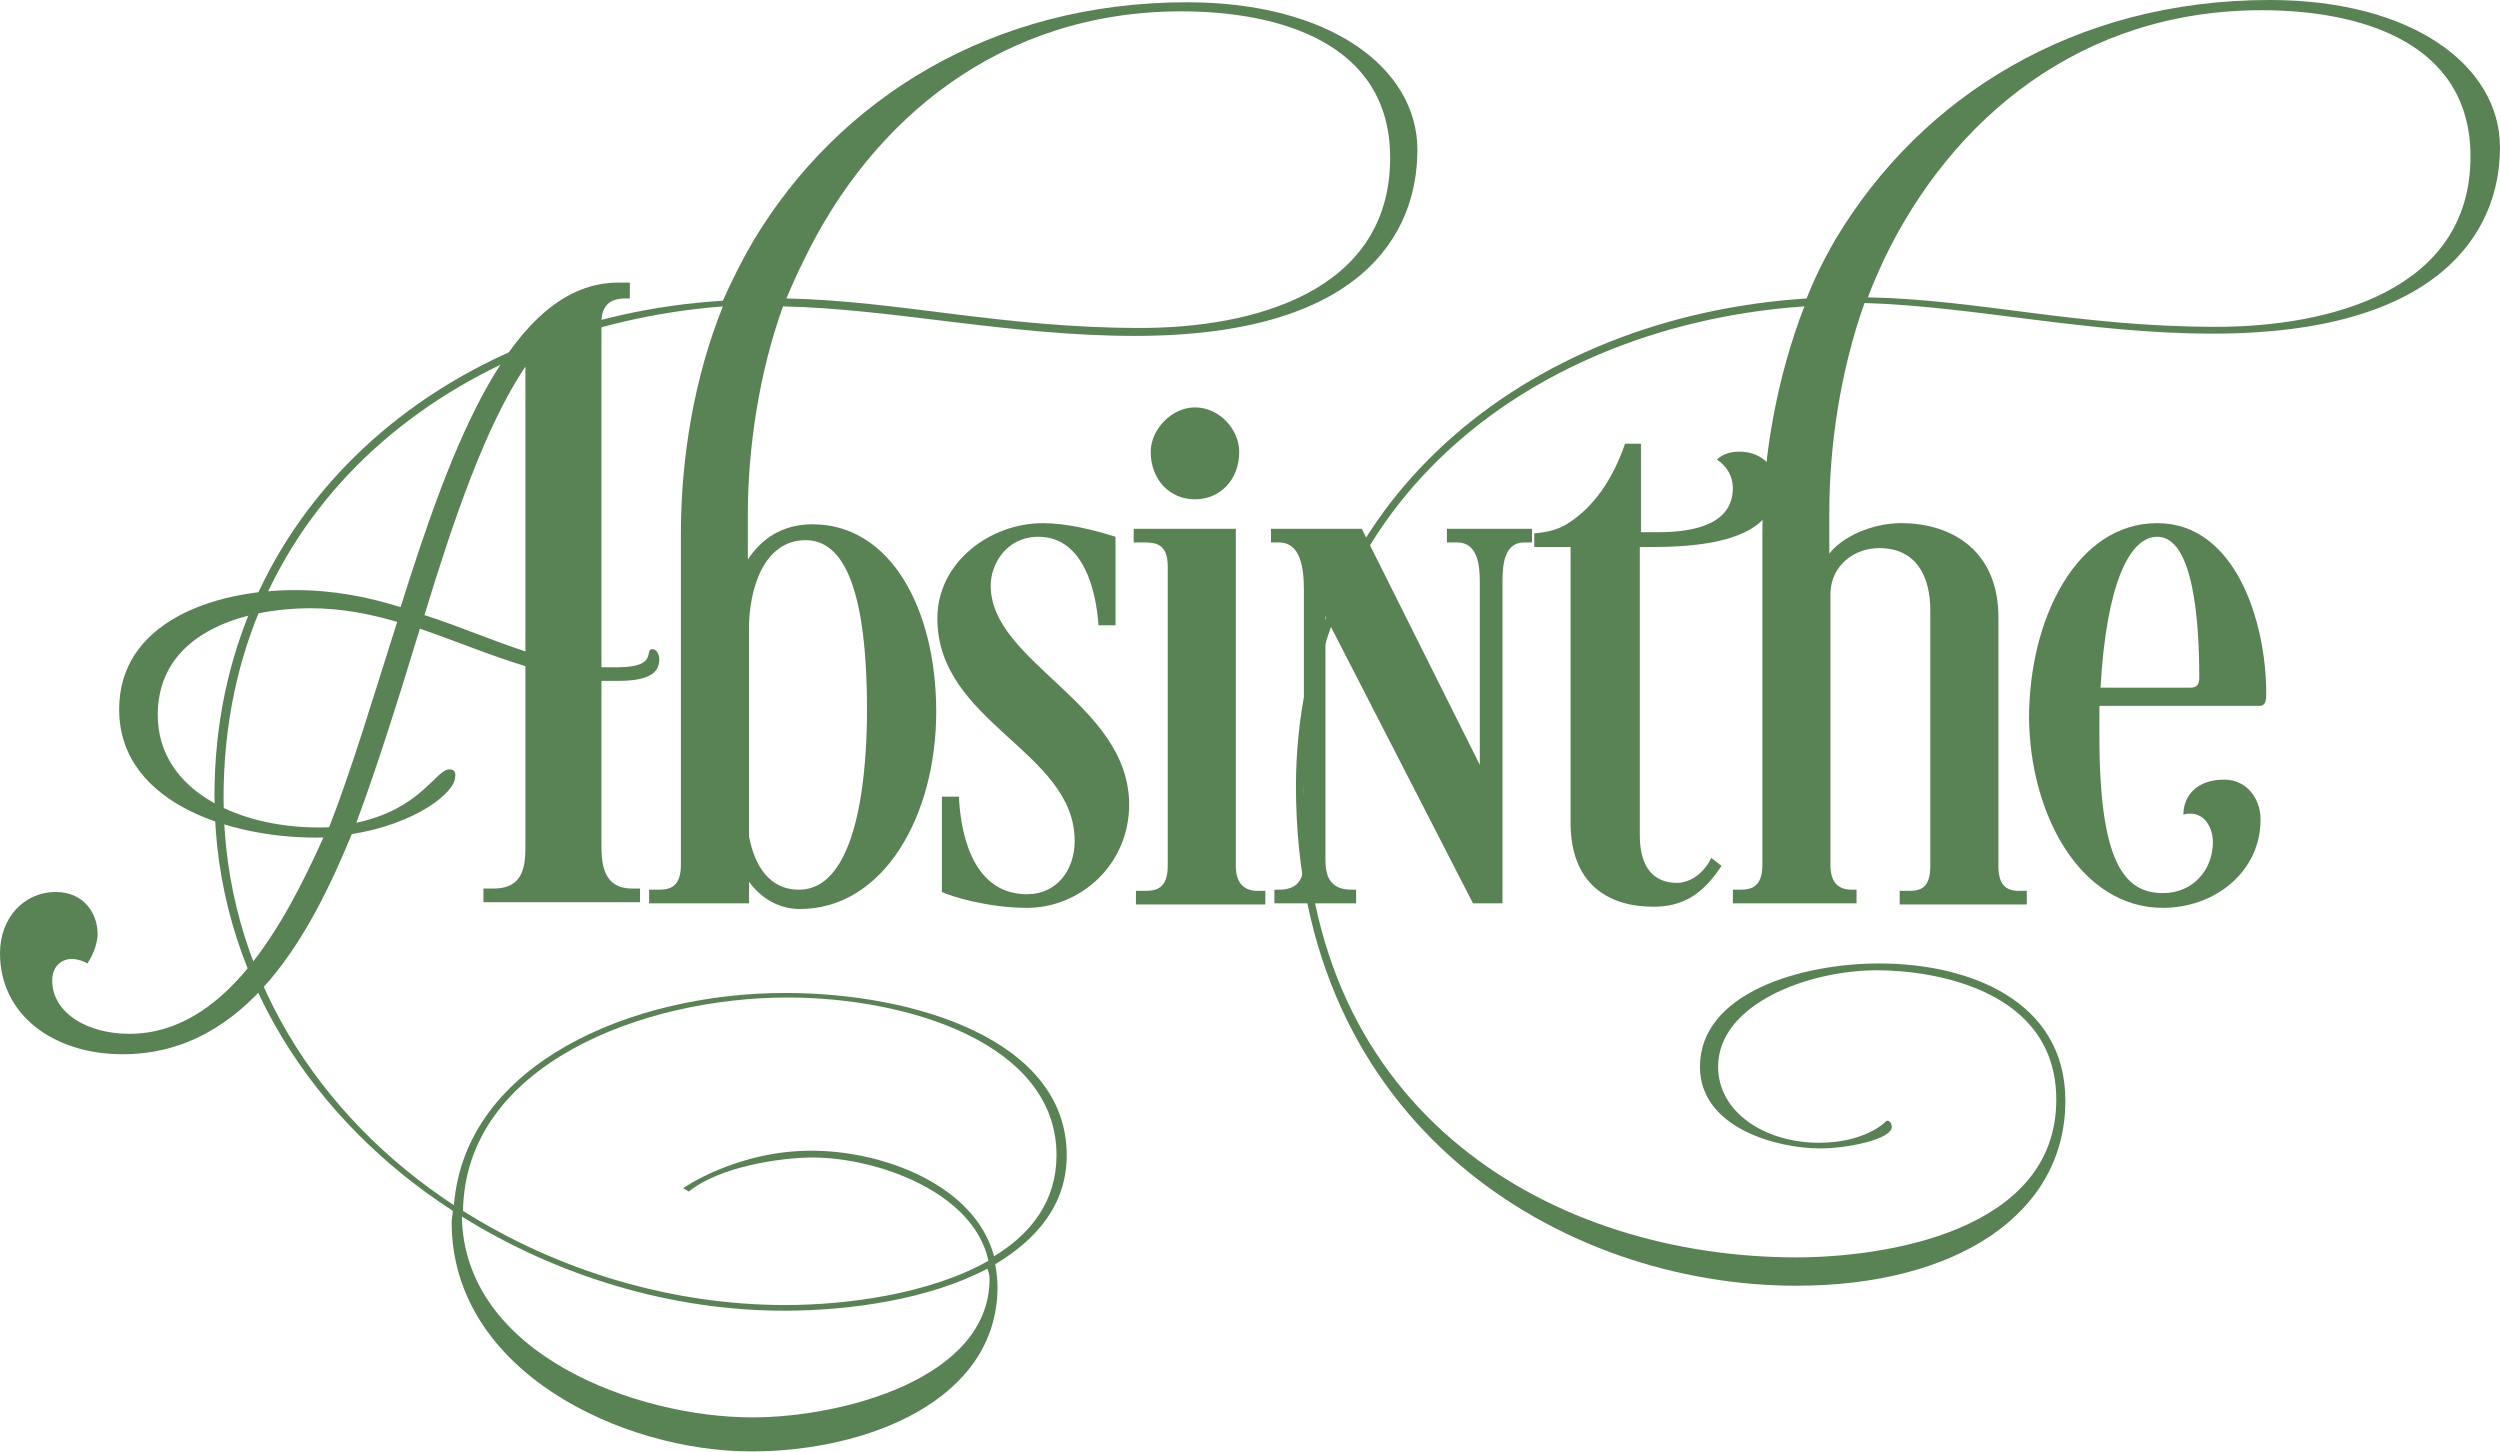
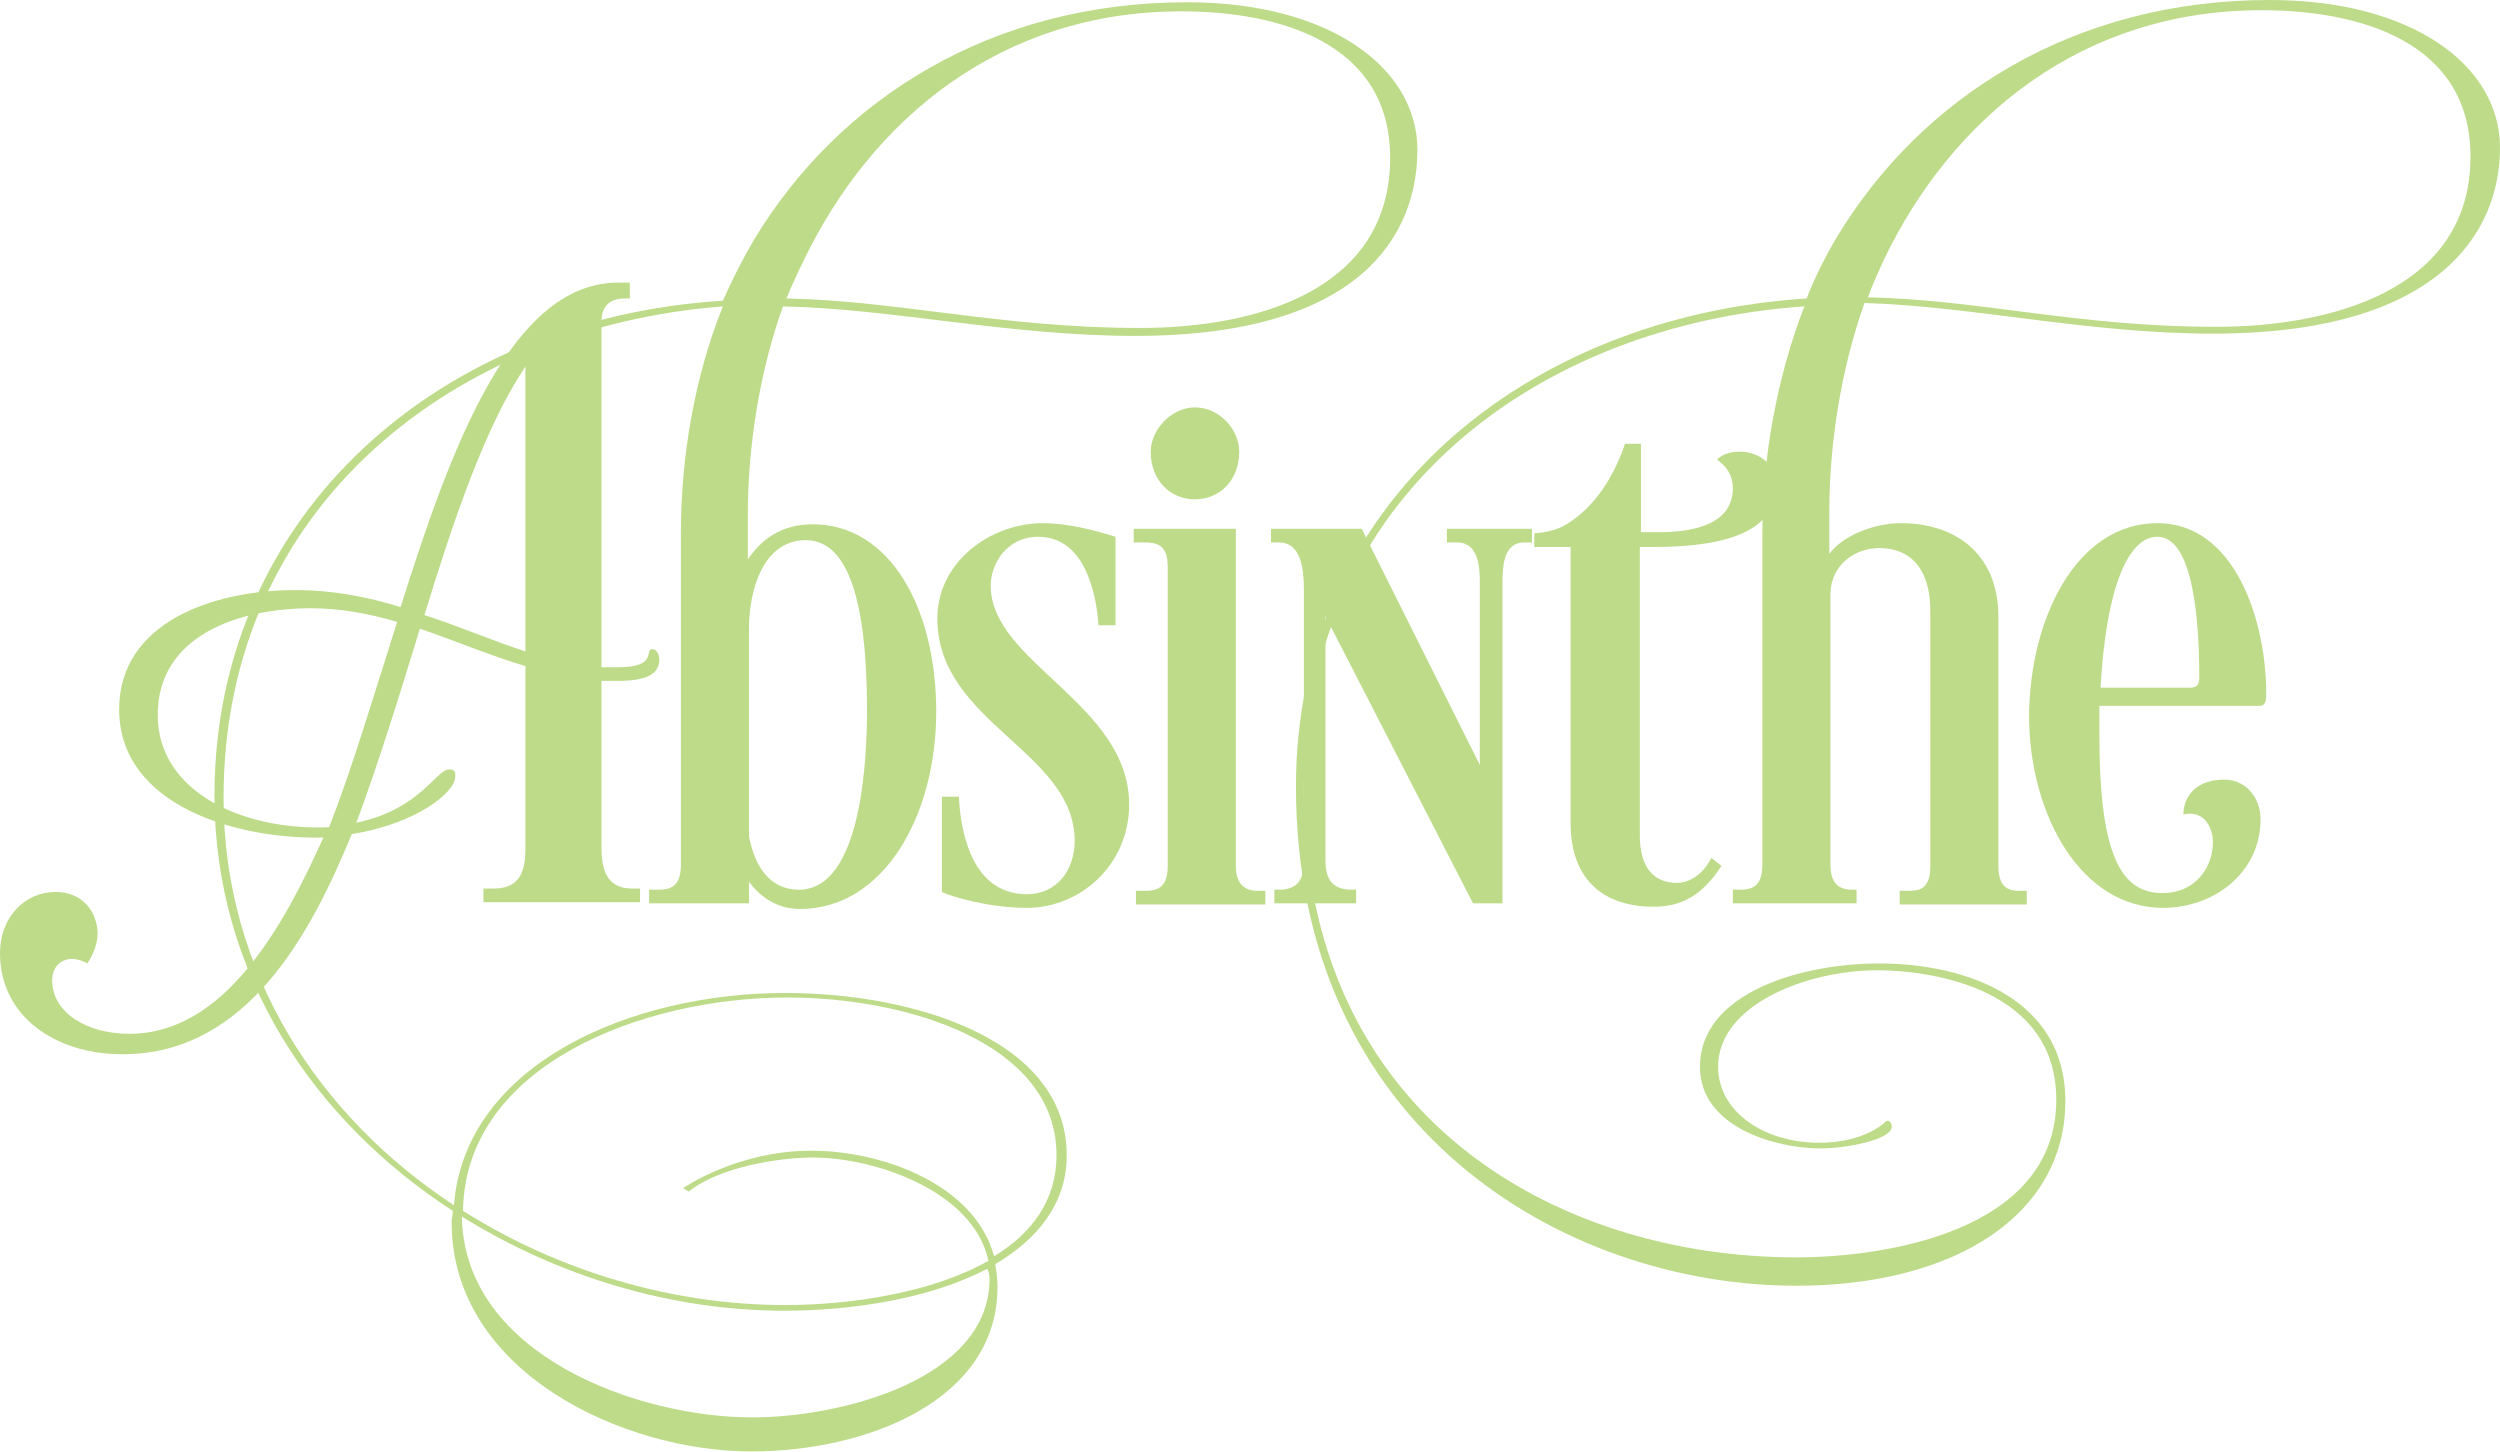
<svg xmlns="http://www.w3.org/2000/svg" version="1.1" id="Layer_1" x="0px" y="0px" viewBox="0 0 220.3 127.9" style="enable-background:new 0 0 220.3 127.9;" xml:space="preserve">
  <style type="text/css">
	.logo-fill{
- 		fill: #598255;
+ 		fill: #BEDB89;
	}
</style>
  <path class="logo-fill" d="M39.6,67.8c-1.2,0-2.5,3.5-8.2,4.7c1.9-5.1,3.8-11.2,5.6-17.1c3.2,1.1,6.3,2.4,9.3,3.3v15.8  c0,1.7-0.1,3.8-2.8,3.8h-0.9v1.2h13.8v-1.2h-0.7c-2.5,0-2.7-2.1-2.7-3.8V60h1.4c2.4,0,3.7-0.5,3.7-1.9c0-0.5-0.3-0.9-0.6-0.9  c-0.8,0,0.6,1.6-3.1,1.6H53V28.4c0-1.2,0.5-2.1,2.1-2.1h0.4v-1.4h-1c-9.4,0-14.7,14.3-19.2,28.6c-2.9-0.9-5.9-1.5-9.3-1.5  c-7.3,0-15.5,2.9-15.5,10.5c0,8.6,10.6,11.5,18,11.3c-3.5,7.8-8.7,17.3-17.1,17.3c-3.8,0-6.8-1.9-6.8-4.7c0-1.4,1-1.9,1.7-1.9  c0.5,0,1.1,0.2,1.4,0.4c0.6-0.9,0.9-1.9,0.9-2.6c0-1.8-1.2-3.7-3.7-3.7C2.2,78.6,0,80.8,0,84c0,5.5,4.8,8.9,10.8,8.9  c11.1,0,16.7-10.9,20.2-19.4c5.7-0.9,9.1-3.7,9.1-5C40.2,68,40,67.8,39.6,67.8z M13.9,63c0-7.1,7.3-9.4,13.5-9.4  c2.7,0,5.2,0.5,7.6,1.2c-2.1,6.6-4,13-6,18.1C21.4,73.2,13.9,69.8,13.9,63z M46.3,32.3v25.1c-2.8-0.9-5.8-2.2-8.9-3.2  C40,45.7,42.8,37.5,46.3,32.3z" />
  <path class="logo-fill" d="M60,47v29.2c0,2-1,2.2-2,2.2h-0.8v1.2H66v-1.9c1.7,2.3,3.8,2.4,4.5,2.4c7.3,0,12-8.1,12-17.4  c0-9-4-16.5-10.9-16.5c-2.7,0-4.5,1.3-5.7,3.1v-4c0-5.8,1-12.5,3.1-18.3c9.6,0.2,20,2.6,31,2.6c19.9,0,24.9-8.9,24.9-16.4  c0-7.2-7.7-13-20.3-13c-17.2,0-30.7,8.5-38.2,21c-1,1.7-1.9,3.5-2.7,5.3C39,28,18.9,45.1,18.9,70.1c0,15.8,8.8,28.7,21,36.6  c0,0.4-0.1,0.6-0.1,1c0,13.2,15.1,20.2,26.4,20.2c10.2,0,21.7-4.5,21.7-14.5c0-0.7-0.1-1.4-0.2-2c3.7-2.2,6.3-5.3,6.3-9.6  c0-10.2-13.5-14.3-24.8-14.3c-13.5,0-28.2,6.2-29.2,18.7c-11.9-7.8-20.3-20.5-20.3-35.9c0-25.9,20.6-41.5,44-43.3  C61.2,33.2,60,40.3,60,47z M70.8,23c6-12.5,17.4-22,33.3-22c8.5,0,18.4,2.7,18.4,12.9c0,11.9-12.2,15-22,15  c-12.2,0-21.3-2.4-31.2-2.6C69.8,25.1,70.3,24,70.8,23z M60.2,104.7l0.5,0.3c2.7-2.2,8.1-3,10.9-3c5.6,0,14.2,3,15.5,9.1  c-5.1,2.9-12.4,3.9-17.9,3.9c-10,0-20-3-28.4-8.3C41,93.8,56.7,87.9,69.4,87.9c10.5,0,23.7,4,23.7,13.9c0,4-2.2,6.9-5.5,8.9  c-1.7-6.3-9.8-9.3-16.1-9.3C64.9,101.4,60.2,104.7,60.2,104.7z M87.2,112.7c0,8.8-13,12.2-20.9,12.2c-10.1,0-25.4-5.5-25.6-17.7  c8.5,5.3,18.5,8.3,28.4,8.3c5.8,0,12.8-1,17.9-3.7C87.1,112,87.2,112.3,87.2,112.7z M71,47.6c2.9,0,5.4,3.2,5.4,15  c0,4-0.4,15.8-6,15.8c-2.6,0-3.9-2.1-4.4-4.7V55.4C66,51.9,67.3,47.6,71,47.6z" />
  <path class="logo-fill" d="M83,70.2v8.4c0.8,0.4,4.1,1.4,7.5,1.4c4.7,0,9-3.8,9-9.1c0-8.9-12.2-12.5-12.2-19.3c0-1.9,1.4-4.3,4.2-4.3  c4,0,5.1,4.8,5.3,7.8h1.5v-7.8c-1.9-0.6-4.3-1.2-6.4-1.2c-4.6,0-9.3,3.4-9.3,8.4c0,9.2,12.1,11.7,12.1,19.6c0,2.6-1.6,4.7-4.2,4.7  c-5.2,0-5.9-6.3-6-8.6H83z" />
  <path class="logo-fill" d="M101.4,39.8c0,2.5,1.7,4.2,3.9,4.2c2.2,0,3.9-1.7,3.9-4.2c0-1.9-1.7-3.9-3.9-3.9  C103.2,35.9,101.4,37.9,101.4,39.8z M99.9,46.6v1.2h0.9c1,0,2.1,0.1,2.1,2.1v26.4c0,2-1,2.2-2,2.2h-0.8v1.2h11.4v-1.2h-0.7  c-1.1,0-1.9-0.6-1.9-2.2V46.6H99.9z" />
  <path class="logo-fill" d="M127.5,46.6v1.2h0.9c1.9,0,2,2.2,2,3.5v16.1L120,46.6H112v1.2h0.7c1.9,0,2.2,2.2,2.2,4.2v23.8  c0,1.4-0.3,2.6-2.2,2.6h-0.4v1.2h7.2v-1.2h-0.4c-1.9,0-2.3-1.2-2.3-2.6V54.3l13,25.3h2.6V51.3c0-1.4,0.1-3.5,1.9-3.5h0.7v-1.2H127.5  z" />
  <path class="logo-fill" d="M145.7,48.2c8.6,0,10.8-2.5,10.8-5.4c0-2-1.6-3-3.2-3c-0.8,0-1.5,0.2-2,0.7c0.9,0.6,1.4,1.5,1.4,2.5  c0,3.1-3.2,3.9-6.6,3.9h-1.5v-7.8h-1.4c-1.1,3.2-2.8,5.6-5,7c-0.9,0.6-1.9,0.8-3,0.9v1.2h3.2v24.3c0,5.3,3.2,7.4,7.3,7.4  c2.5,0,4.3-1,6-3.6l-0.9-0.7c-0.9,1.8-2.3,2.2-3,2.2c-2.2,0-3.3-1.5-3.3-4.2V48.2H145.7z" />
  <path class="logo-fill" d="M114.2,69.3c0,30,23.5,44,44.1,44c13.9,0,23.7-6.2,23.7-16.3c0-8.9-8.6-12.1-16.4-12.1  c-6.9,0-15.8,2.6-15.8,9.1c0,5.4,6.8,7.2,10.6,7.2c2.4,0,6.3-0.8,6.3-1.9c0-0.5-0.4-0.7-0.6-0.4c-0.1,0.1-1.9,1.8-5.8,1.8  c-4.8,0-8.9-2.7-8.9-6.7c0-5.5,7.9-8.5,14-8.5c5,0,15.8,1.7,15.8,11.4c0,11.7-15.3,13.9-22.9,13.9c-21.2,0-43.4-12.4-43.4-41.2  c0-25.9,20.7-41,44.1-42.6c-2.4,6.2-3.7,13.3-3.7,20v29.2c0,2-1,2.2-2,2.2h-0.6v1.2h10.9v-1.2h-0.4c-1.2,0-1.9-0.6-1.9-2.2v-24  c0.1-2.4,2.1-3.9,4.3-3.9c3.2,0,4.5,2.4,4.5,5.5v22.5c0,2-0.9,2.2-1.9,2.2h-0.8v1.2h11.2v-1.2h-0.7c-1.2,0-1.8-0.6-1.8-2.2V54.4  c0-5.8-4-8.3-8.6-8.3c-2.5,0-5.2,1.2-6.3,2.7v-3.7c0-5.9,1-12.5,3.1-18.4C174,27,184,29.4,195,29.4c19.9,0,25.3-8.9,25.3-16.4  c0-7.2-7.7-13-20.3-13c-17.2,0-30.7,8.5-38.2,21c-1,1.7-1.9,3.5-2.6,5.3C134.3,27.9,114.2,44.4,114.2,69.3z M166,22.9  c6-12.5,17.4-22,33.3-22c8.5,0,18.4,2.7,18.4,12.9c0,11.9-12.6,15-22.4,15c-12.2,0-20.9-2.4-30.7-2.6C165,25.1,165.5,24,166,22.9z" />
  <path class="logo-fill" d="M190.6,80c4.5,0,8.6-3.1,8.6-7.8c0-1.8-1.2-3.5-3.2-3.5c-2.4,0-3.6,1.4-3.6,3.1c0.2-0.1,0.4-0.1,0.6-0.1  c1.4,0,2,1.4,2,2.5c0,2.4-1.7,4.5-4.4,4.5c-3.4,0-5.6-2.7-5.6-13.8v-2.7h14.1c0.6,0,0.6-0.6,0.6-1.1c0-6.3-2.7-15-9.6-15  c-7.1,0-11.3,8.4-11.3,17.2C178.9,71.9,183.4,80,190.6,80z M190.1,47.3c3.2,0,3.7,7.5,3.7,12.4c0,0.6-0.2,0.9-0.8,0.9h-7.9  C185.6,51.6,187.6,47.3,190.1,47.3z" />
</svg>
